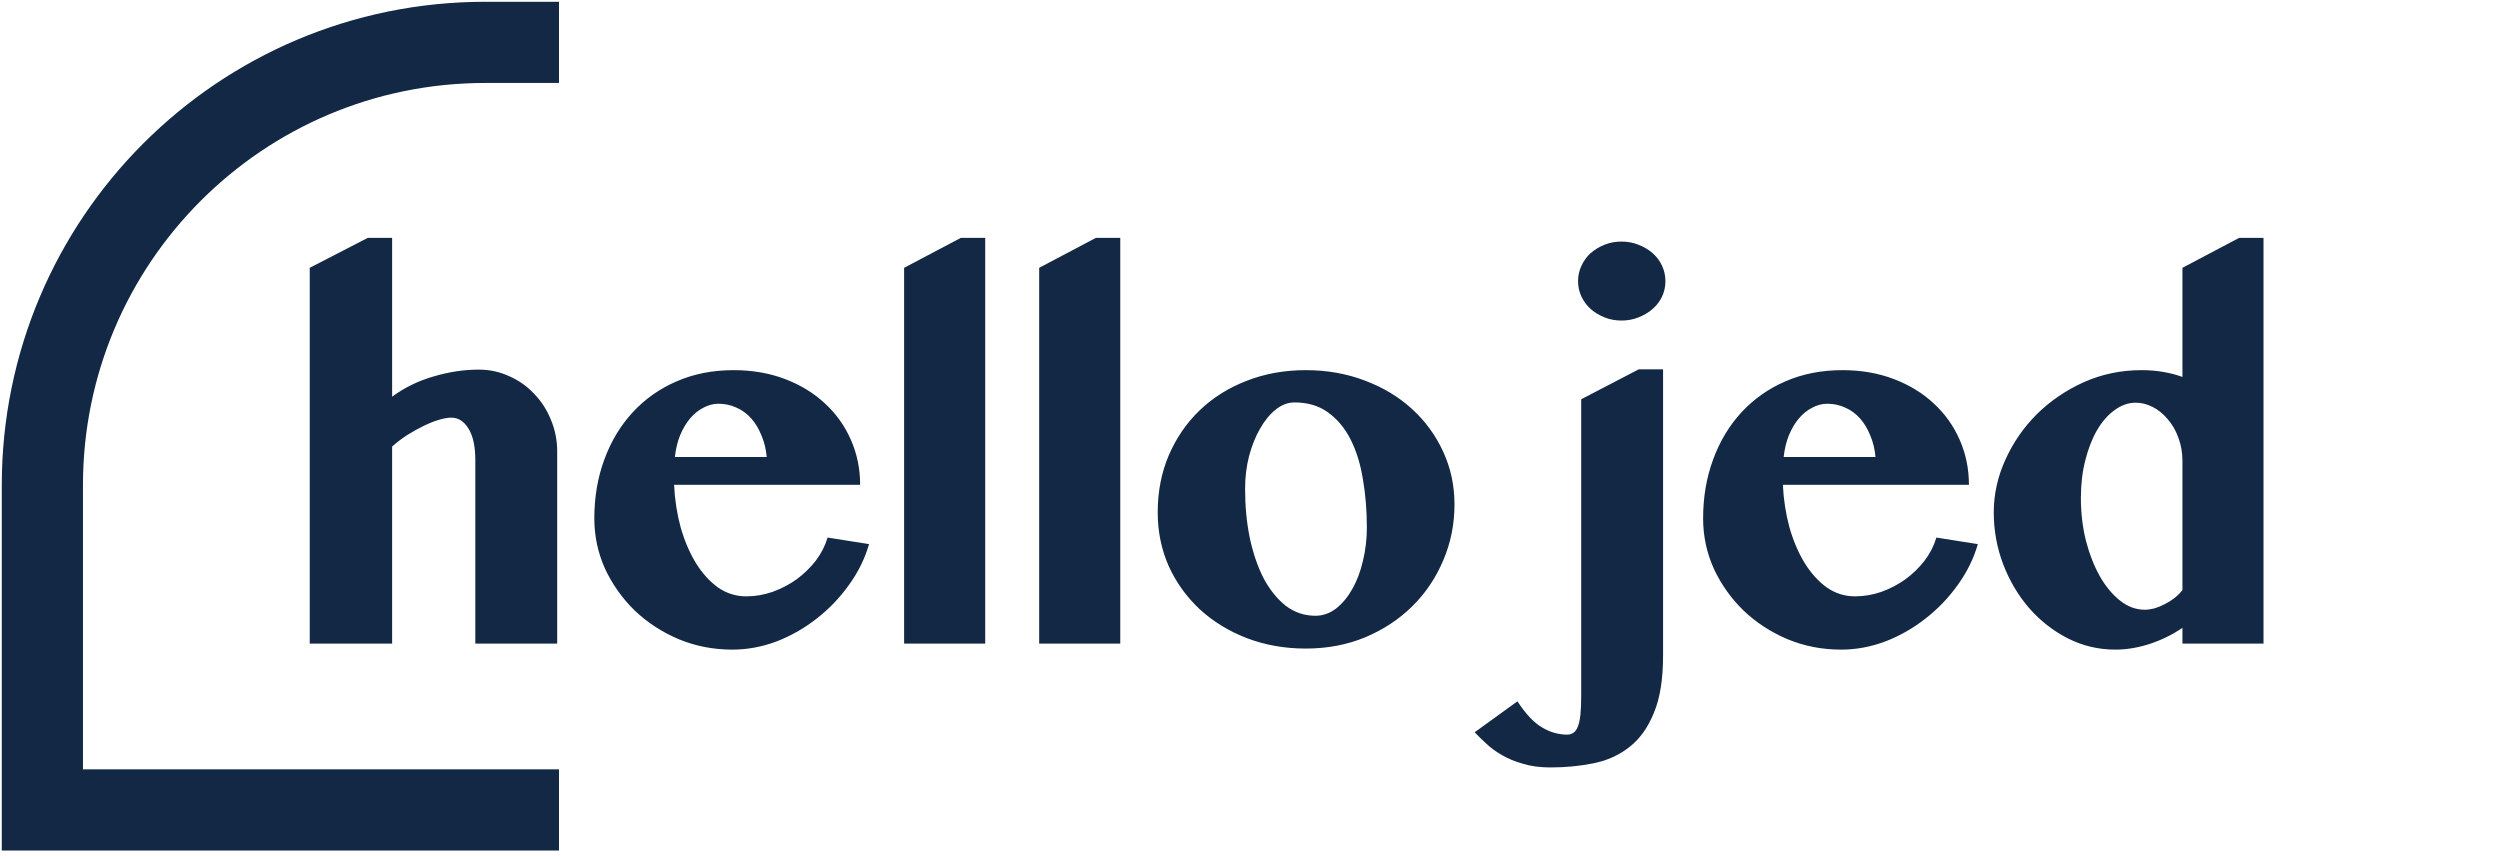
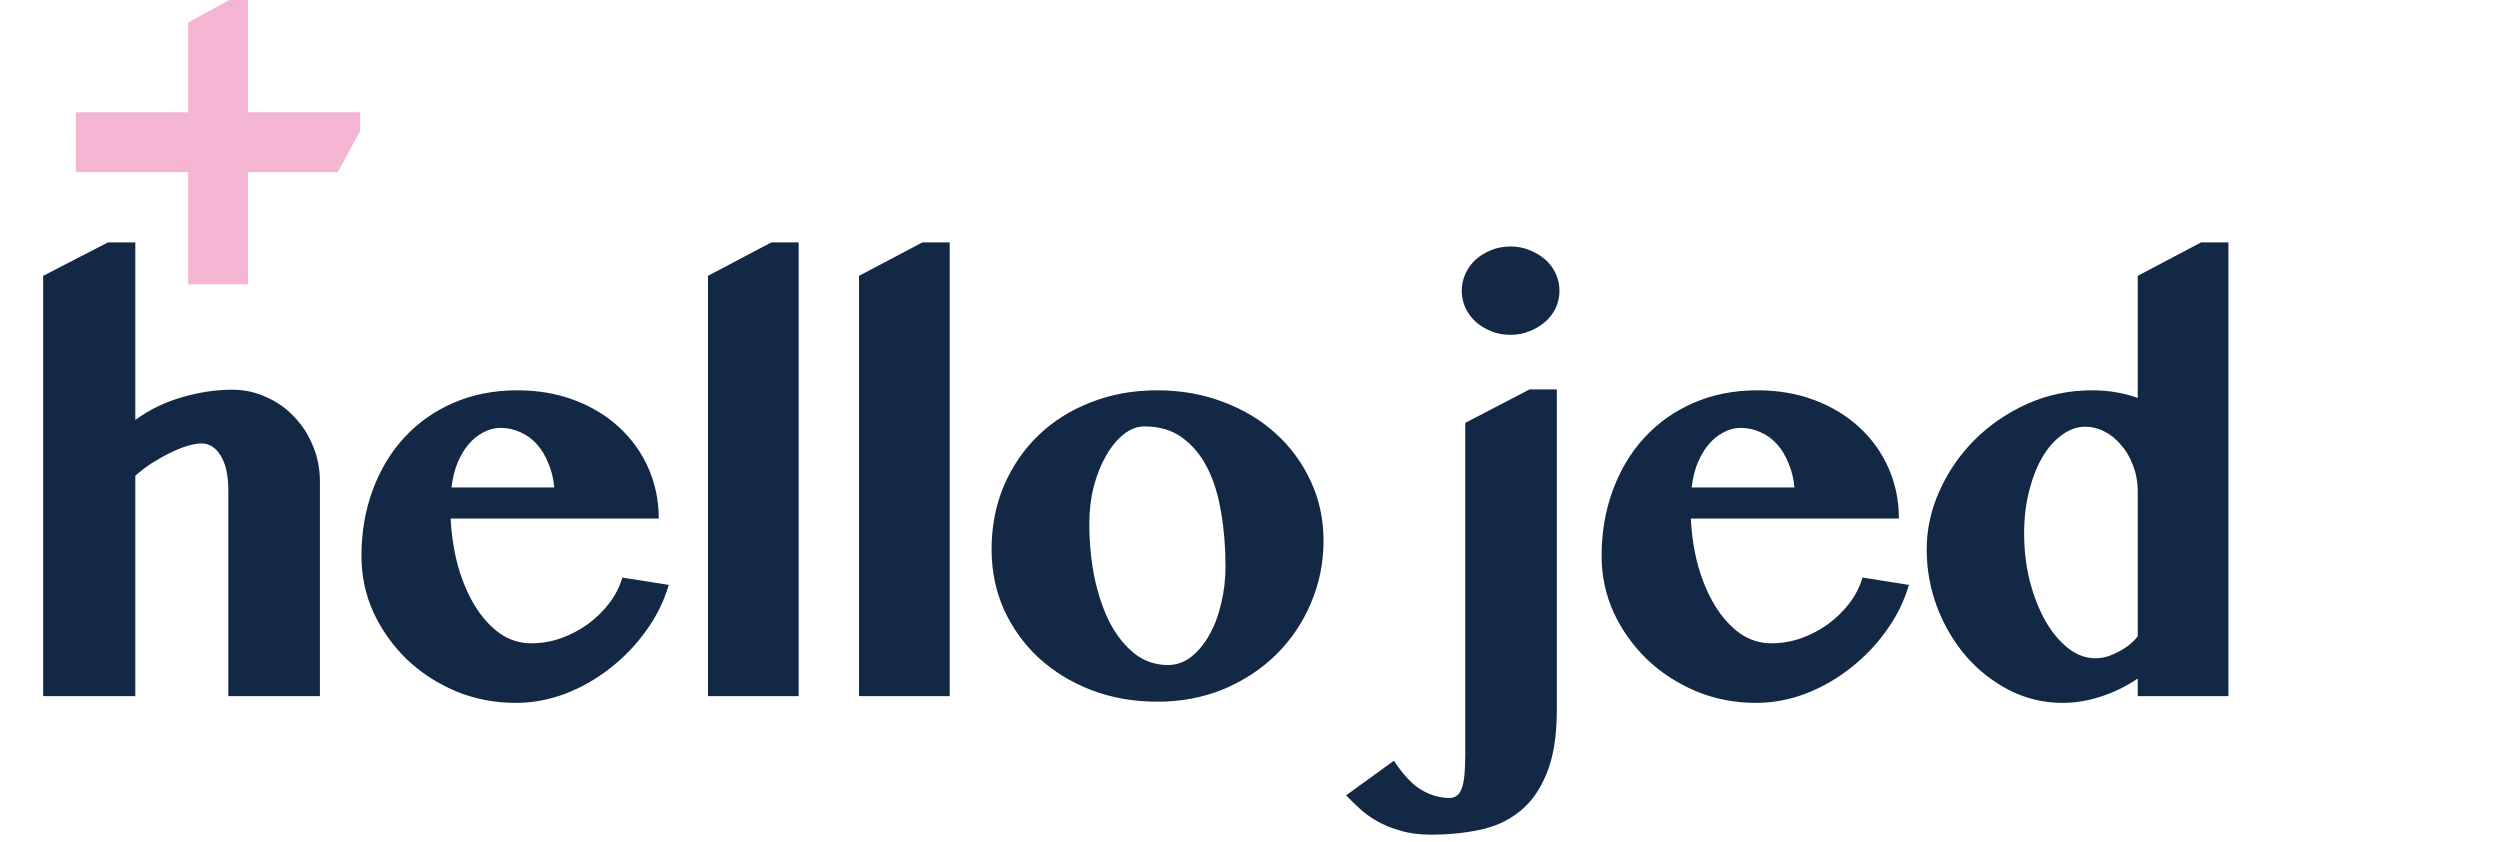
- <svg xmlns="http://www.w3.org/2000/svg" width="236" height="81" viewBox="0 0 236 81" fill="none">
-   <path d="M44.87 43.438C44.87 42.134 44.655 41.143 44.226 40.466C43.813 39.772 43.268 39.425 42.591 39.425C42.294 39.425 41.914 39.492 41.451 39.624C41.005 39.756 40.526 39.946 40.015 40.194C39.503 40.441 38.982 40.73 38.454 41.06C37.942 41.391 37.463 41.754 37.017 42.15V60.754H29.239V25.281L34.714 22.457H37.017V37.444C38.19 36.585 39.494 35.949 40.931 35.536C42.384 35.107 43.805 34.892 45.192 34.892C46.216 34.892 47.173 35.099 48.065 35.512C48.974 35.908 49.758 36.461 50.419 37.171C51.096 37.865 51.624 38.682 52.004 39.624C52.4 40.565 52.599 41.564 52.599 42.621V60.754H44.87V43.438ZM69.133 61.324C67.333 61.324 65.641 60.993 64.055 60.333C62.47 59.656 61.091 58.755 59.918 57.633C58.746 56.493 57.813 55.18 57.119 53.694C56.442 52.191 56.104 50.606 56.104 48.938C56.104 46.94 56.417 45.09 57.045 43.389C57.672 41.672 58.564 40.185 59.72 38.93C60.876 37.675 62.255 36.701 63.857 36.007C65.475 35.297 67.275 34.942 69.257 34.942C71.024 34.942 72.643 35.223 74.112 35.784C75.582 36.346 76.837 37.114 77.878 38.088C78.935 39.062 79.752 40.21 80.33 41.531C80.908 42.852 81.197 44.264 81.197 45.767H63.634C63.7 47.171 63.907 48.508 64.253 49.78C64.617 51.052 65.096 52.175 65.69 53.149C66.285 54.107 66.978 54.875 67.771 55.453C68.58 56.014 69.472 56.295 70.446 56.295C71.288 56.295 72.114 56.154 72.923 55.874C73.749 55.577 74.509 55.18 75.202 54.685C75.896 54.173 76.499 53.587 77.011 52.926C77.523 52.249 77.894 51.522 78.125 50.746L82.039 51.365C81.643 52.736 81.007 54.024 80.132 55.23C79.273 56.435 78.257 57.492 77.085 58.401C75.929 59.309 74.666 60.027 73.295 60.556C71.924 61.068 70.537 61.324 69.133 61.324ZM72.379 43.141C72.312 42.398 72.147 41.721 71.883 41.11C71.635 40.483 71.313 39.946 70.917 39.5C70.521 39.054 70.058 38.715 69.53 38.484C69.001 38.236 68.431 38.113 67.82 38.113C67.342 38.113 66.871 38.236 66.409 38.484C65.946 38.715 65.525 39.054 65.145 39.5C64.782 39.929 64.468 40.458 64.204 41.085C63.956 41.696 63.791 42.382 63.709 43.141H72.379ZM93.004 60.754H85.349V25.281L90.7 22.457H93.004V60.754ZM105.753 60.754H98.099V25.281L103.449 22.457H105.753V60.754ZM123.284 61.224C121.269 61.224 119.403 60.894 117.685 60.234C115.984 59.573 114.506 58.665 113.251 57.509C112.013 56.353 111.038 54.998 110.328 53.446C109.635 51.877 109.288 50.185 109.288 48.368C109.288 46.419 109.635 44.627 110.328 42.993C111.038 41.341 112.013 39.921 113.251 38.732C114.49 37.543 115.959 36.618 117.66 35.958C119.378 35.281 121.244 34.942 123.259 34.942C125.274 34.942 127.14 35.272 128.857 35.933C130.575 36.577 132.053 37.469 133.291 38.608C134.546 39.748 135.529 41.093 136.239 42.646C136.949 44.182 137.304 45.841 137.304 47.625C137.304 49.491 136.949 51.25 136.239 52.901C135.545 54.553 134.571 55.998 133.316 57.236C132.077 58.458 130.599 59.433 128.882 60.159C127.164 60.869 125.298 61.224 123.284 61.224ZM124.175 58.128C124.869 58.128 125.513 57.905 126.108 57.459C126.702 56.997 127.214 56.386 127.643 55.626C128.089 54.85 128.428 53.958 128.659 52.951C128.907 51.943 129.031 50.895 129.031 49.805C129.031 48.186 128.907 46.667 128.659 45.247C128.428 43.81 128.04 42.555 127.495 41.482C126.95 40.408 126.24 39.558 125.364 38.93C124.506 38.303 123.449 37.989 122.194 37.989C121.583 37.989 120.996 38.212 120.435 38.658C119.873 39.103 119.378 39.706 118.949 40.466C118.519 41.209 118.172 42.076 117.908 43.067C117.66 44.041 117.537 45.073 117.537 46.163C117.537 47.798 117.685 49.342 117.982 50.796C118.296 52.249 118.734 53.52 119.295 54.61C119.873 55.684 120.567 56.543 121.376 57.187C122.202 57.814 123.135 58.128 124.175 58.128ZM143.246 66.204C144.022 67.392 144.79 68.21 145.55 68.656C146.309 69.118 147.11 69.349 147.953 69.349C148.167 69.349 148.357 69.292 148.522 69.176C148.688 69.077 148.828 68.887 148.943 68.606C149.059 68.326 149.142 67.946 149.191 67.467C149.241 66.988 149.266 66.377 149.266 65.634V37.691L154.69 34.868H156.994V61.868C156.994 64.114 156.705 65.923 156.127 67.293C155.566 68.681 154.798 69.754 153.823 70.514C152.866 71.273 151.743 71.785 150.455 72.049C149.166 72.314 147.804 72.446 146.367 72.446C145.376 72.446 144.509 72.33 143.766 72.099C143.007 71.884 142.346 71.612 141.785 71.282C141.207 70.951 140.711 70.588 140.298 70.192C139.885 69.812 139.522 69.457 139.208 69.126L143.246 66.204ZM148.968 26.544C148.968 26.032 149.076 25.545 149.29 25.083C149.505 24.62 149.794 24.224 150.157 23.894C150.537 23.564 150.975 23.299 151.47 23.101C151.966 22.903 152.502 22.804 153.08 22.804C153.642 22.804 154.17 22.903 154.666 23.101C155.178 23.299 155.624 23.564 156.003 23.894C156.383 24.224 156.68 24.62 156.895 25.083C157.11 25.545 157.217 26.032 157.217 26.544C157.217 27.056 157.11 27.544 156.895 28.006C156.68 28.452 156.383 28.84 156.003 29.17C155.624 29.5 155.178 29.765 154.666 29.963C154.17 30.161 153.642 30.26 153.08 30.26C152.502 30.26 151.966 30.161 151.47 29.963C150.975 29.765 150.537 29.5 150.157 29.17C149.794 28.84 149.505 28.452 149.29 28.006C149.076 27.544 148.968 27.056 148.968 26.544ZM173.803 61.324C172.003 61.324 170.311 60.993 168.725 60.333C167.14 59.656 165.761 58.755 164.588 57.633C163.416 56.493 162.483 55.18 161.789 53.694C161.112 52.191 160.774 50.606 160.774 48.938C160.774 46.94 161.087 45.09 161.715 43.389C162.342 41.672 163.234 40.185 164.39 38.93C165.546 37.675 166.925 36.701 168.527 36.007C170.145 35.297 171.946 34.942 173.927 34.942C175.694 34.942 177.313 35.223 178.782 35.784C180.252 36.346 181.507 37.114 182.548 38.088C183.605 39.062 184.422 40.21 185 41.531C185.578 42.852 185.867 44.264 185.867 45.767H168.304C168.37 47.171 168.577 48.508 168.923 49.78C169.287 51.052 169.766 52.175 170.36 53.149C170.955 54.107 171.648 54.875 172.441 55.453C173.25 56.014 174.142 56.295 175.116 56.295C175.958 56.295 176.784 56.154 177.593 55.874C178.419 55.577 179.179 55.18 179.872 54.685C180.566 54.173 181.169 53.587 181.681 52.926C182.193 52.249 182.564 51.522 182.795 50.746L186.709 51.365C186.313 52.736 185.677 54.024 184.802 55.23C183.943 56.435 182.928 57.492 181.755 58.401C180.599 59.309 179.336 60.027 177.965 60.556C176.594 61.068 175.207 61.324 173.803 61.324ZM177.048 43.141C176.982 42.398 176.817 41.721 176.553 41.11C176.305 40.483 175.983 39.946 175.587 39.5C175.191 39.054 174.728 38.715 174.2 38.484C173.671 38.236 173.102 38.113 172.49 38.113C172.012 38.113 171.541 38.236 171.079 38.484C170.616 38.715 170.195 39.054 169.815 39.5C169.452 39.929 169.138 40.458 168.874 41.085C168.626 41.696 168.461 42.382 168.378 43.141H177.048ZM206.022 59.267C205.08 59.911 204.056 60.415 202.95 60.779C201.843 61.142 200.753 61.324 199.68 61.324C198.095 61.324 196.6 60.968 195.196 60.258C193.809 59.548 192.595 58.599 191.555 57.41C190.515 56.204 189.697 54.825 189.103 53.273C188.508 51.704 188.211 50.069 188.211 48.368C188.211 46.667 188.574 45.016 189.301 43.414C190.027 41.795 191.018 40.359 192.273 39.103C193.545 37.848 195.023 36.841 196.707 36.081C198.408 35.322 200.225 34.942 202.157 34.942C202.9 34.942 203.594 35 204.238 35.115C204.899 35.231 205.493 35.388 206.022 35.586V25.281L211.372 22.457H213.676V60.754H206.022V59.267ZM206.022 43.513C206.022 42.704 205.889 41.961 205.625 41.283C205.377 40.606 205.039 40.028 204.61 39.549C204.197 39.054 203.726 38.674 203.198 38.41C202.669 38.146 202.141 38.014 201.612 38.014C200.919 38.014 200.258 38.245 199.63 38.707C199.003 39.153 198.45 39.781 197.971 40.59C197.508 41.383 197.137 42.332 196.856 43.438C196.575 44.529 196.435 45.718 196.435 47.006C196.435 48.409 196.592 49.747 196.906 51.019C197.236 52.29 197.674 53.413 198.219 54.388C198.763 55.345 199.399 56.113 200.126 56.691C200.853 57.269 201.629 57.558 202.454 57.558C202.735 57.558 203.041 57.517 203.371 57.434C203.701 57.335 204.023 57.203 204.337 57.038C204.667 56.873 204.973 56.683 205.254 56.468C205.551 56.237 205.807 55.981 206.022 55.7V43.513Z" fill="#132844" />
-   <path d="M52.769 4H45.802C22.715 4 4 22.715 4 45.802V76.457H52.769" stroke="#132844" stroke-width="7.664" />
+ <svg xmlns="http://www.w3.org/2000/svg" width="211" height="71" viewBox="0 0 211 71" fill="none">
+   <path d="M19.272 41.438C19.272 40.134 19.058 39.143 18.628 38.466C18.215 37.772 17.67 37.425 16.993 37.425C16.696 37.425 16.316 37.492 15.854 37.624C15.408 37.756 14.929 37.946 14.417 38.194C13.905 38.441 13.385 38.73 12.856 39.06C12.344 39.391 11.866 39.754 11.42 40.15V58.754H3.641V23.281L9.116 20.457H11.42V35.444C12.592 34.585 13.897 33.949 15.334 33.536C16.787 33.107 18.207 32.892 19.594 32.892C20.618 32.892 21.576 33.099 22.468 33.512C23.376 33.908 24.16 34.461 24.821 35.171C25.498 35.865 26.026 36.682 26.406 37.624C26.803 38.565 27.001 39.564 27.001 40.621V58.754H19.272V41.438ZM43.536 59.324C41.736 59.324 40.043 58.993 38.458 58.333C36.872 57.656 35.493 56.755 34.321 55.633C33.148 54.493 32.215 53.18 31.522 51.694C30.845 50.191 30.506 48.606 30.506 46.938C30.506 44.94 30.82 43.09 31.447 41.389C32.075 39.672 32.967 38.185 34.123 36.93C35.279 35.675 36.658 34.701 38.26 34.007C39.878 33.297 41.678 32.942 43.66 32.942C45.427 32.942 47.045 33.223 48.515 33.784C49.985 34.346 51.24 35.114 52.28 36.088C53.337 37.062 54.154 38.21 54.733 39.531C55.31 40.852 55.599 42.264 55.599 43.767H38.036C38.103 45.171 38.309 46.508 38.656 47.78C39.019 49.052 39.498 50.175 40.093 51.149C40.687 52.107 41.381 52.875 42.173 53.453C42.983 54.014 43.874 54.295 44.849 54.295C45.691 54.295 46.517 54.154 47.326 53.874C48.151 53.577 48.911 53.18 49.605 52.685C50.298 52.173 50.901 51.587 51.413 50.926C51.925 50.249 52.297 49.522 52.528 48.746L56.442 49.365C56.045 50.736 55.41 52.024 54.534 53.23C53.676 54.435 52.66 55.492 51.487 56.401C50.331 57.309 49.068 58.027 47.697 58.556C46.327 59.068 44.94 59.324 43.536 59.324ZM46.781 41.141C46.715 40.398 46.55 39.721 46.285 39.11C46.038 38.483 45.716 37.946 45.319 37.5C44.923 37.054 44.461 36.715 43.932 36.484C43.404 36.236 42.834 36.113 42.223 36.113C41.744 36.113 41.273 36.236 40.811 36.484C40.349 36.715 39.927 37.054 39.548 37.5C39.184 37.929 38.87 38.458 38.606 39.085C38.359 39.696 38.193 40.382 38.111 41.141H46.781ZM67.406 58.754H59.752V23.281L65.102 20.457H67.406V58.754ZM80.156 58.754H72.501V23.281L77.852 20.457H80.156V58.754ZM97.686 59.224C95.671 59.224 93.805 58.894 92.088 58.234C90.387 57.573 88.909 56.665 87.653 55.509C86.415 54.353 85.441 52.998 84.731 51.446C84.037 49.877 83.69 48.185 83.69 46.368C83.69 44.419 84.037 42.627 84.731 40.993C85.441 39.341 86.415 37.921 87.653 36.732C88.892 35.543 90.362 34.618 92.063 33.958C93.78 33.281 95.647 32.942 97.661 32.942C99.676 32.942 101.542 33.272 103.26 33.933C104.977 34.577 106.455 35.469 107.694 36.608C108.949 37.748 109.931 39.093 110.641 40.646C111.352 42.182 111.707 43.841 111.707 45.625C111.707 47.491 111.352 49.25 110.641 50.901C109.948 52.553 108.973 53.998 107.718 55.236C106.48 56.458 105.002 57.433 103.284 58.159C101.567 58.869 99.701 59.224 97.686 59.224ZM98.578 56.128C99.271 56.128 99.915 55.905 100.51 55.459C101.104 54.997 101.616 54.386 102.046 53.626C102.492 52.85 102.83 51.958 103.061 50.951C103.309 49.943 103.433 48.895 103.433 47.805C103.433 46.186 103.309 44.667 103.061 43.247C102.83 41.81 102.442 40.555 101.897 39.482C101.352 38.408 100.642 37.558 99.767 36.93C98.908 36.303 97.851 35.989 96.596 35.989C95.985 35.989 95.399 36.212 94.837 36.658C94.276 37.103 93.78 37.706 93.351 38.466C92.922 39.209 92.575 40.076 92.311 41.067C92.063 42.041 91.939 43.073 91.939 44.163C91.939 45.798 92.088 47.342 92.385 48.796C92.699 50.249 93.136 51.52 93.698 52.61C94.276 53.684 94.969 54.543 95.779 55.187C96.604 55.814 97.537 56.128 98.578 56.128ZM117.648 64.204C118.425 65.392 119.193 66.21 119.952 66.656C120.712 67.118 121.513 67.349 122.355 67.349C122.57 67.349 122.76 67.292 122.925 67.176C123.09 67.077 123.23 66.887 123.346 66.606C123.461 66.326 123.544 65.946 123.594 65.467C123.643 64.988 123.668 64.377 123.668 63.634V35.691L129.093 32.868H131.397V59.868C131.397 62.114 131.108 63.923 130.53 65.293C129.968 66.681 129.2 67.754 128.226 68.514C127.268 69.273 126.145 69.785 124.857 70.049C123.569 70.314 122.206 70.446 120.77 70.446C119.779 70.446 118.912 70.33 118.169 70.099C117.409 69.884 116.748 69.612 116.187 69.282C115.609 68.951 115.114 68.588 114.701 68.192C114.288 67.812 113.924 67.457 113.611 67.126L117.648 64.204ZM123.371 24.544C123.371 24.032 123.478 23.545 123.693 23.083C123.907 22.62 124.196 22.224 124.56 21.894C124.94 21.564 125.377 21.299 125.873 21.101C126.368 20.903 126.905 20.804 127.483 20.804C128.044 20.804 128.573 20.903 129.068 21.101C129.58 21.299 130.026 21.564 130.406 21.894C130.786 22.224 131.083 22.62 131.298 23.083C131.512 23.545 131.62 24.032 131.62 24.544C131.62 25.056 131.512 25.544 131.298 26.006C131.083 26.452 130.786 26.84 130.406 27.17C130.026 27.5 129.58 27.765 129.068 27.963C128.573 28.161 128.044 28.26 127.483 28.26C126.905 28.26 126.368 28.161 125.873 27.963C125.377 27.765 124.94 27.5 124.56 27.17C124.196 26.84 123.907 26.452 123.693 26.006C123.478 25.544 123.371 25.056 123.371 24.544ZM148.206 59.324C146.406 59.324 144.713 58.993 143.128 58.333C141.542 57.656 140.163 56.755 138.991 55.633C137.818 54.493 136.885 53.18 136.192 51.694C135.515 50.191 135.176 48.606 135.176 46.938C135.176 44.94 135.49 43.09 136.117 41.389C136.745 39.672 137.637 38.185 138.793 36.93C139.949 35.675 141.328 34.701 142.929 34.007C144.548 33.297 146.348 32.942 148.33 32.942C150.097 32.942 151.715 33.223 153.185 33.784C154.655 34.346 155.91 35.114 156.95 36.088C158.007 37.062 158.824 38.21 159.402 39.531C159.98 40.852 160.269 42.264 160.269 43.767H142.707C142.773 45.171 142.979 46.508 143.326 47.78C143.689 49.052 144.168 50.175 144.763 51.149C145.357 52.107 146.051 52.875 146.843 53.453C147.653 54.014 148.544 54.295 149.519 54.295C150.361 54.295 151.187 54.154 151.996 53.874C152.822 53.577 153.581 53.18 154.275 52.685C154.968 52.173 155.571 51.587 156.083 50.926C156.595 50.249 156.967 49.522 157.198 48.746L161.112 49.365C160.715 50.736 160.08 52.024 159.204 53.23C158.346 54.435 157.33 55.492 156.157 56.401C155.001 57.309 153.738 58.027 152.367 58.556C150.997 59.068 149.609 59.324 148.206 59.324ZM151.451 41.141C151.385 40.398 151.22 39.721 150.955 39.11C150.708 38.483 150.386 37.946 149.989 37.5C149.593 37.054 149.131 36.715 148.602 36.484C148.074 36.236 147.504 36.113 146.893 36.113C146.414 36.113 145.943 36.236 145.481 36.484C145.019 36.715 144.597 37.054 144.218 37.5C143.854 37.929 143.54 38.458 143.276 39.085C143.029 39.696 142.863 40.382 142.781 41.141H151.451ZM180.424 57.267C179.483 57.911 178.459 58.415 177.352 58.779C176.246 59.142 175.156 59.324 174.082 59.324C172.497 59.324 171.003 58.968 169.599 58.258C168.212 57.548 166.998 56.599 165.957 55.41C164.917 54.204 164.1 52.825 163.505 51.273C162.911 49.704 162.613 48.069 162.613 46.368C162.613 44.667 162.977 43.016 163.703 41.414C164.43 39.795 165.421 38.359 166.676 37.103C167.947 35.848 169.425 34.841 171.11 34.081C172.811 33.322 174.627 32.942 176.56 32.942C177.303 32.942 177.996 33 178.64 33.115C179.301 33.231 179.895 33.388 180.424 33.586V23.281L185.775 20.457H188.078V58.754H180.424V57.267ZM180.424 41.513C180.424 40.704 180.292 39.961 180.028 39.283C179.78 38.606 179.441 38.028 179.012 37.549C178.599 37.054 178.128 36.674 177.6 36.41C177.072 36.146 176.543 36.014 176.015 36.014C175.321 36.014 174.66 36.245 174.033 36.707C173.405 37.153 172.852 37.781 172.373 38.59C171.911 39.383 171.539 40.332 171.259 41.438C170.978 42.529 170.837 43.718 170.837 45.006C170.837 46.409 170.994 47.747 171.308 49.019C171.638 50.29 172.076 51.413 172.621 52.388C173.166 53.345 173.802 54.113 174.528 54.691C175.255 55.269 176.031 55.558 176.857 55.558C177.138 55.558 177.443 55.517 177.773 55.434C178.104 55.335 178.426 55.203 178.739 55.038C179.07 54.873 179.375 54.683 179.656 54.468C179.953 54.237 180.209 53.981 180.424 53.7V41.513Z" fill="#132844" />
+   <path fill-rule="evenodd" clip-rule="evenodd" d="M20.929 14.526V24H15.876V14.526H6.402V9.474H15.876V1.895L19.35 0H20.929V9.474H30.402V11.053L28.508 14.526H20.929Z" fill="#F4B5D3" />
</svg>
